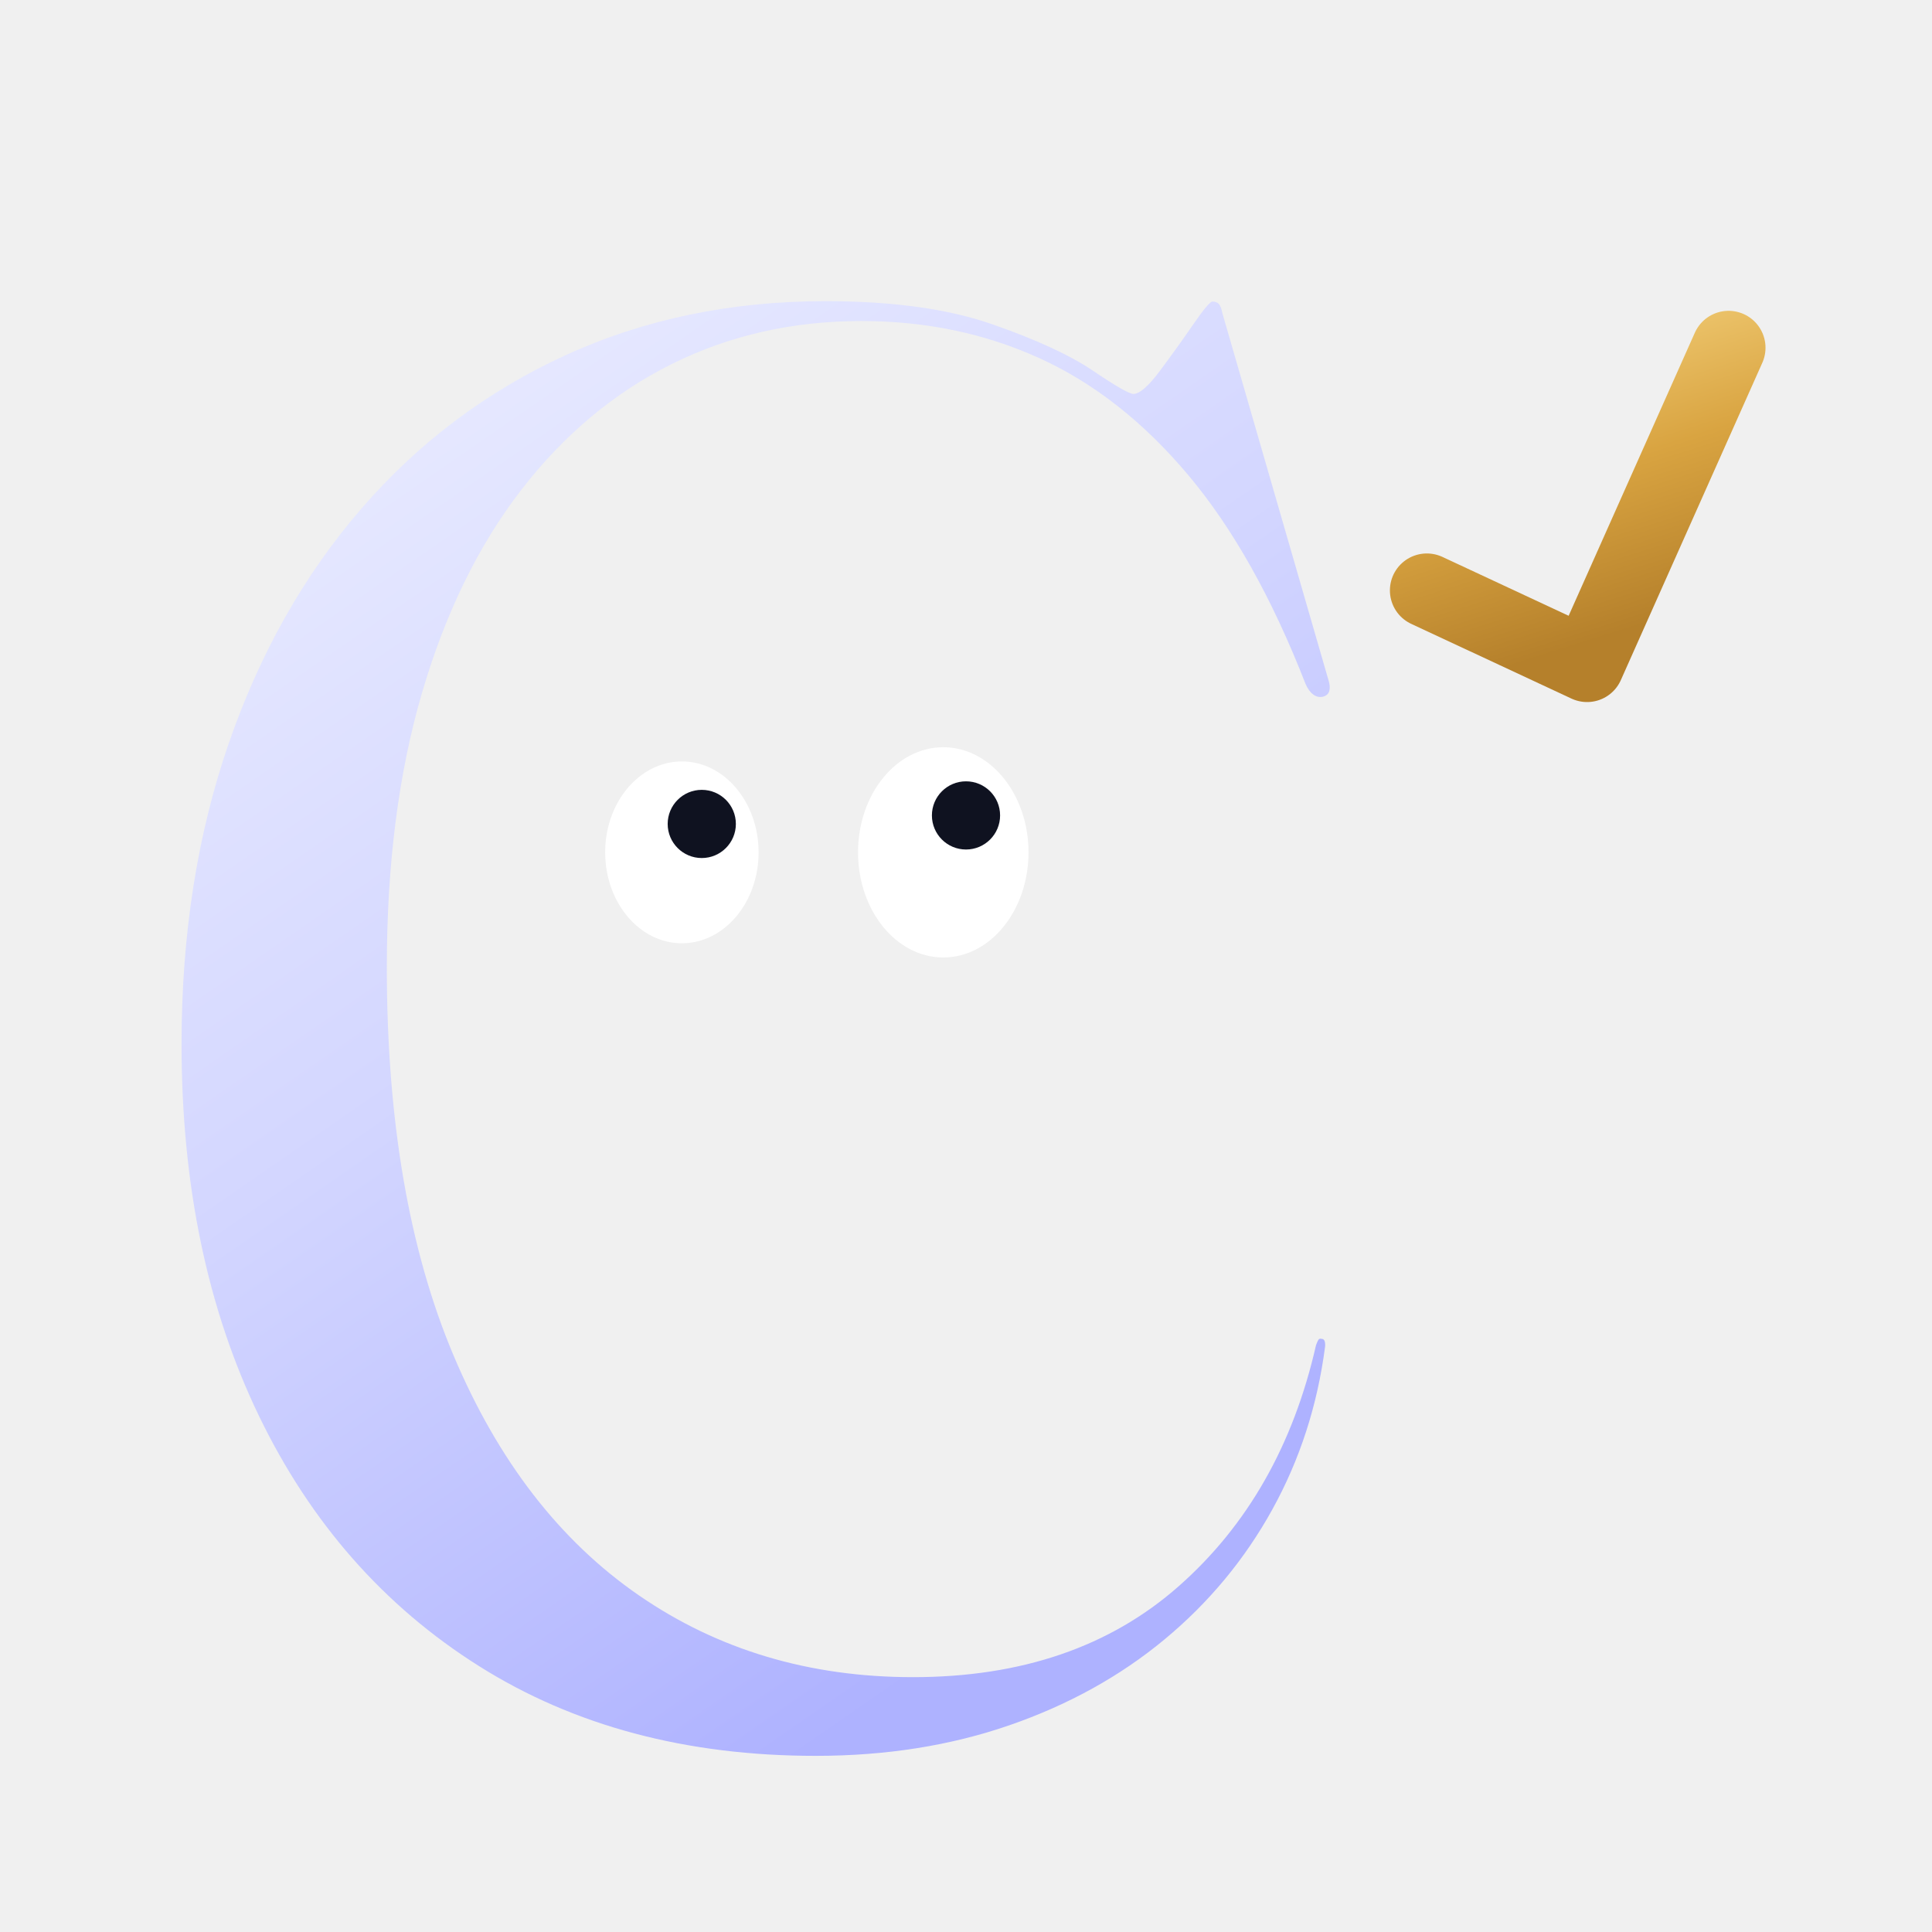
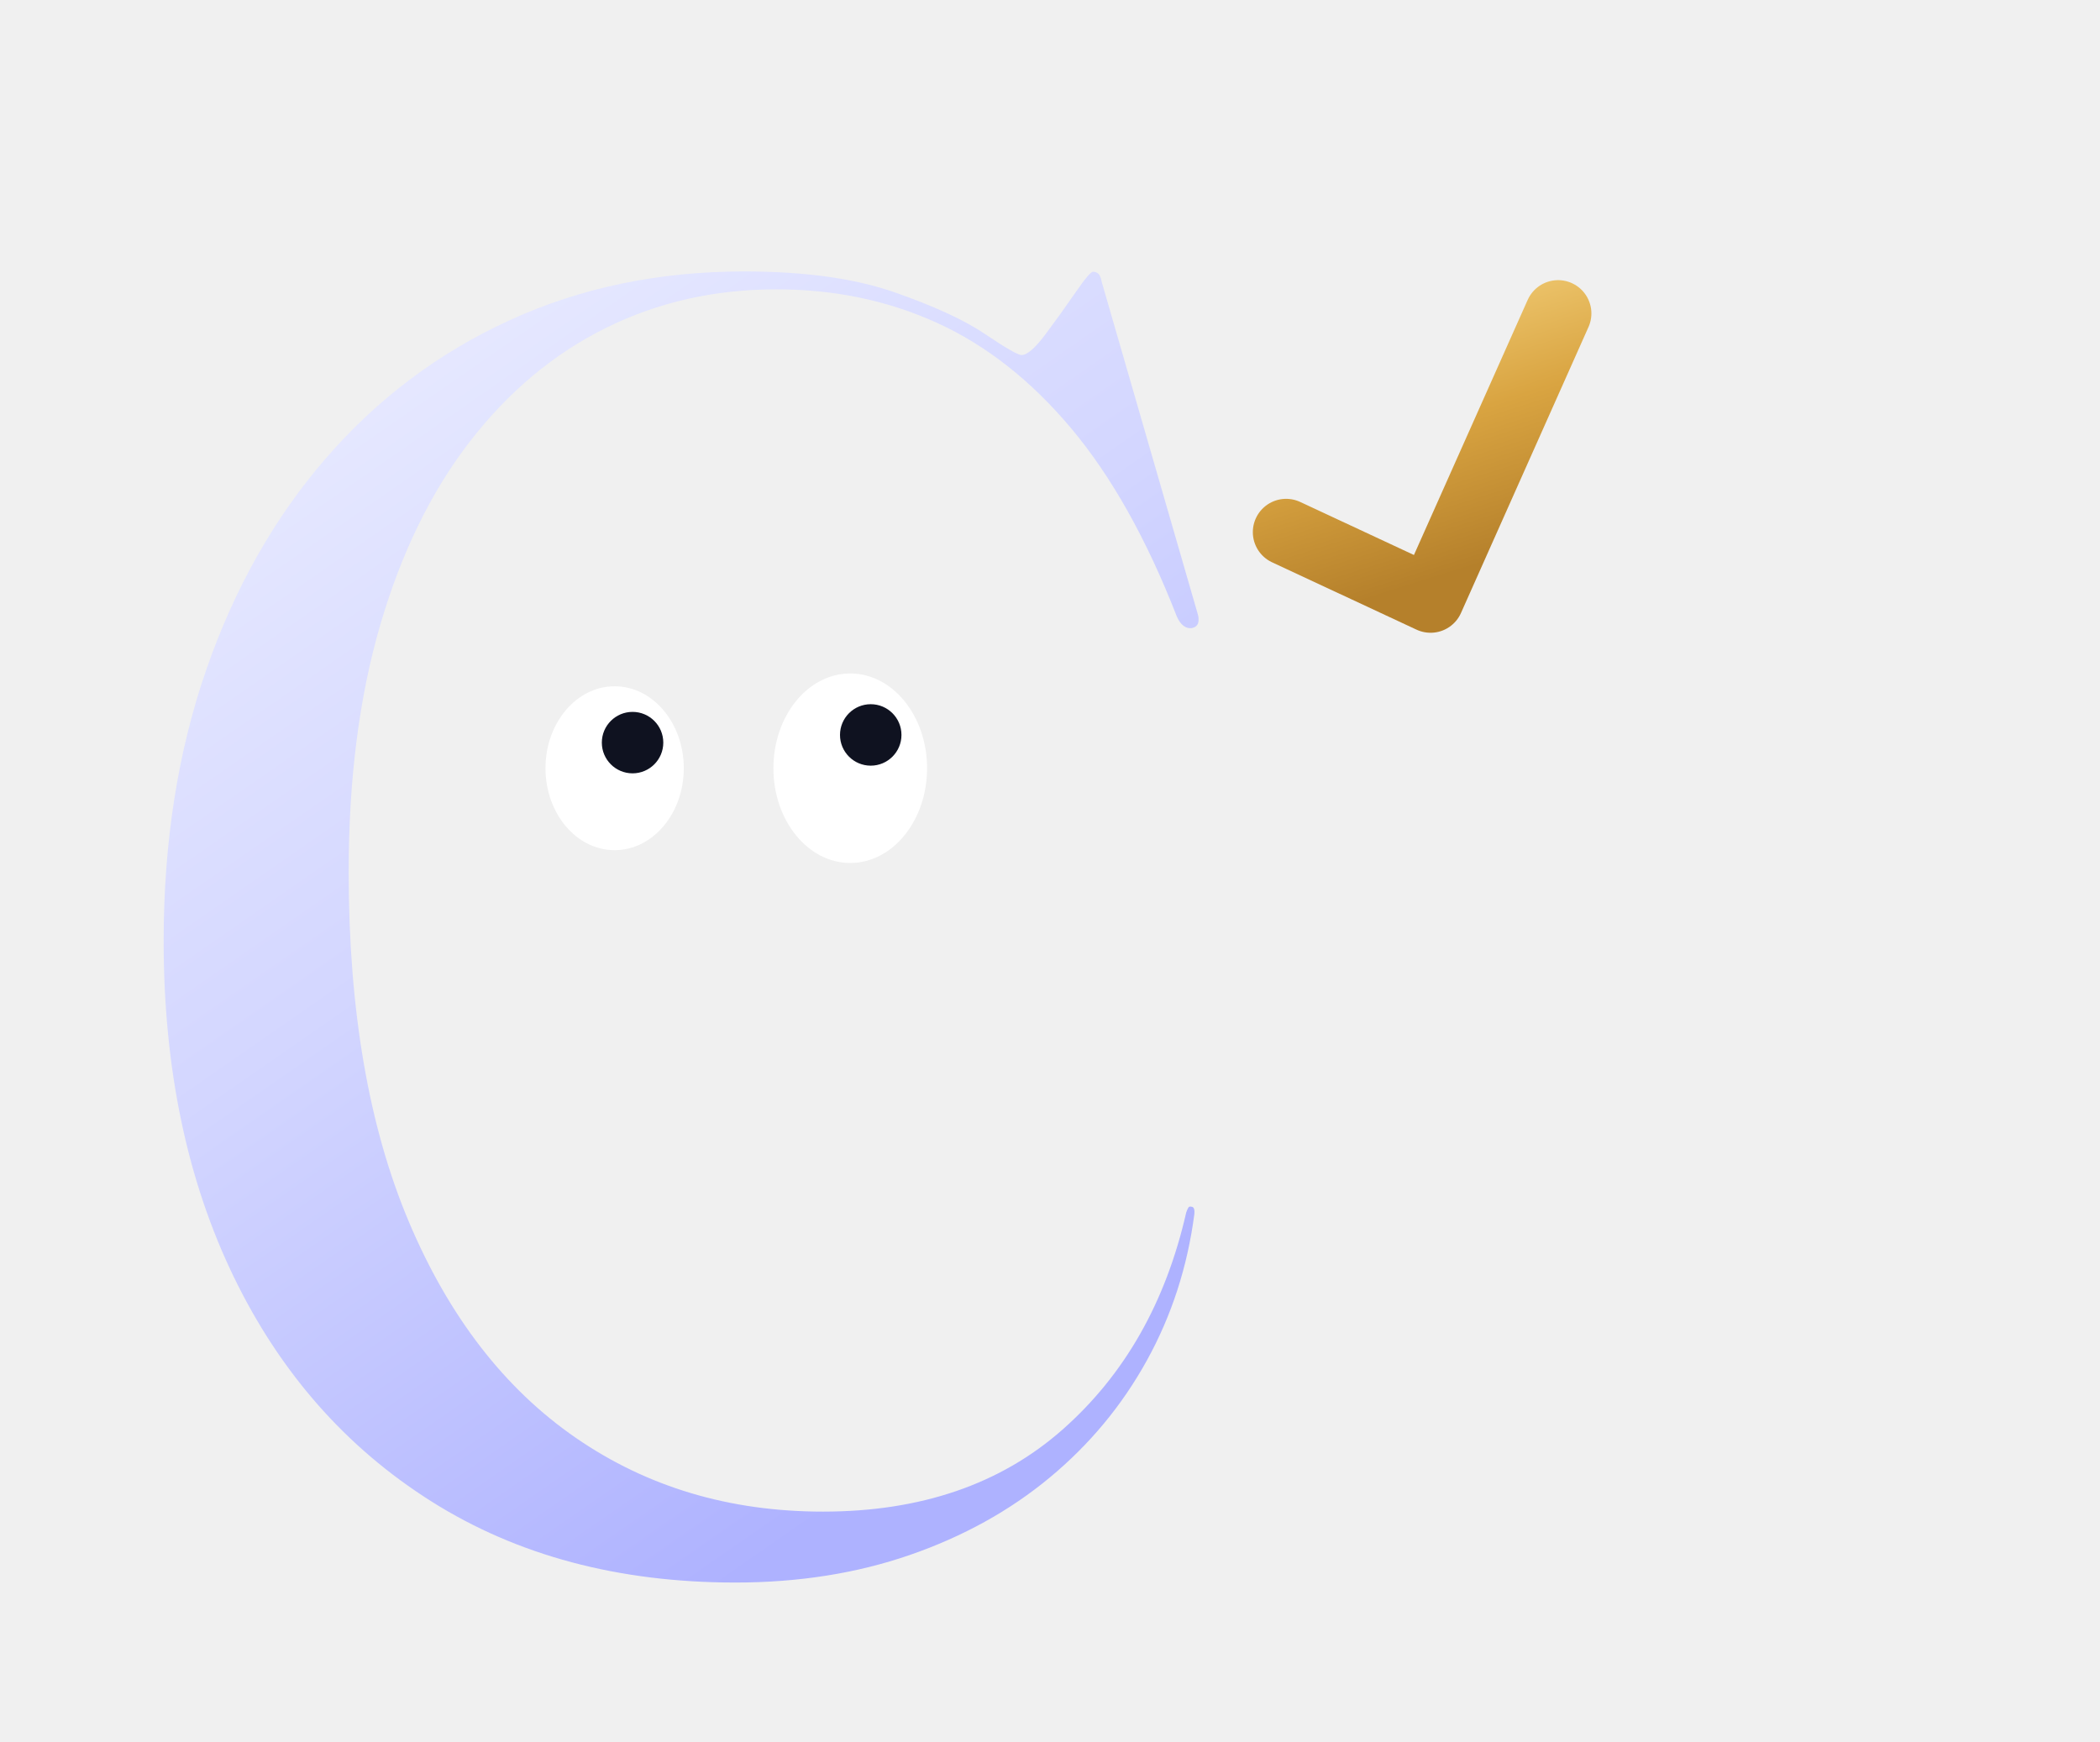
- <svg xmlns="http://www.w3.org/2000/svg" viewBox="200 150 680 680" width="680" height="680">
+ <svg xmlns="http://www.w3.org/2000/svg" viewBox="200 150 820 680" width="820" height="680">
  <defs>
    <linearGradient id="lav" x1="0" y1="0" x2="0.55" y2="1">
      <stop offset="0" stop-color="#eef0ff" />
      <stop offset="0.5" stop-color="#d3d6ff" />
      <stop offset="1" stop-color="#aeb2ff" />
    </linearGradient>
    <linearGradient id="gold" x1="0" y1="0" x2="0.3" y2="1">
      <stop offset="0" stop-color="#f3cf7a" />
      <stop offset="0.5" stop-color="#d9a441" />
      <stop offset="1" stop-color="#b5802b" />
    </linearGradient>
  </defs>
  <g id="body" transform="translate(263.9 256.0) scale(0.35165)">
    <path d="M1144.527 1046.674Q1133.048 1134.675 1091.707 1209.496Q1050.367 1284.317 983.786 1339.518Q917.206 1394.719 828.645 1425.359Q740.084 1456.0 634.803 1456.0Q440.242 1456.0 297.601 1366.08Q154.961 1276.16 77.48 1115.74Q0.0 955.321 0.0 743.6Q0.0 579.52 46.98 443.3Q93.961 307.08 179.921 207.72Q265.882 108.36 384.182 54.18Q502.483 0.0 644.484 0.0Q745.283 0.0 811.483 23.12Q877.683 46.239 912.123 69.539Q946.563 92.839 952.724 92.839Q961.964 92.839 979.245 69.719Q996.526 46.599 1012.447 23.48Q1028.368 0.36 1031.888 0.36Q1035.609 0.36 1038.009 2.62Q1040.409 4.88 1041.769 12.041L1147.967 379.366Q1149.967 385.526 1148.787 390.066Q1147.607 394.606 1142.167 395.966Q1137.087 396.966 1132.587 393.606Q1128.087 390.246 1125.007 383.086Q1074.606 253.804 1007.626 174.103Q940.646 94.402 858.826 57.142Q777.007 19.882 680.489 19.882Q577.211 19.882 490.613 62.961Q404.015 106.041 339.876 189.1Q275.737 272.159 240.598 392.278Q205.459 512.397 205.459 666.836Q205.459 896.916 272.218 1055.196Q338.977 1213.475 457.755 1295.354Q576.533 1377.233 732.091 1377.233Q894.928 1377.233 998.147 1286.134Q1101.367 1195.035 1135.487 1044.954Q1136.847 1041.153 1137.887 1039.573Q1138.927 1037.993 1141.007 1038.633Q1143.447 1038.633 1144.167 1041.073Q1144.887 1043.513 1144.527 1046.674Z" fill="url(#lav)" />
  </g>
  <ellipse id="eye-l" cx="440" cy="450" rx="27" ry="32" fill="#ffffff" />
  <circle id="pupil-l" cx="447" cy="440" r="12" fill="#0f1220" />
  <ellipse id="eye-r" cx="532" cy="450" rx="30" ry="37" fill="#ffffff" />
  <circle id="pupil-r" cx="540" cy="437" r="12" fill="#0f1220" />
  <path id="hand" d="M702.2 357.8 L758.6 384.1 L808.4 272.4" fill="none" stroke="url(#gold)" stroke-width="26" stroke-linecap="round" stroke-linejoin="round" />
</svg>
